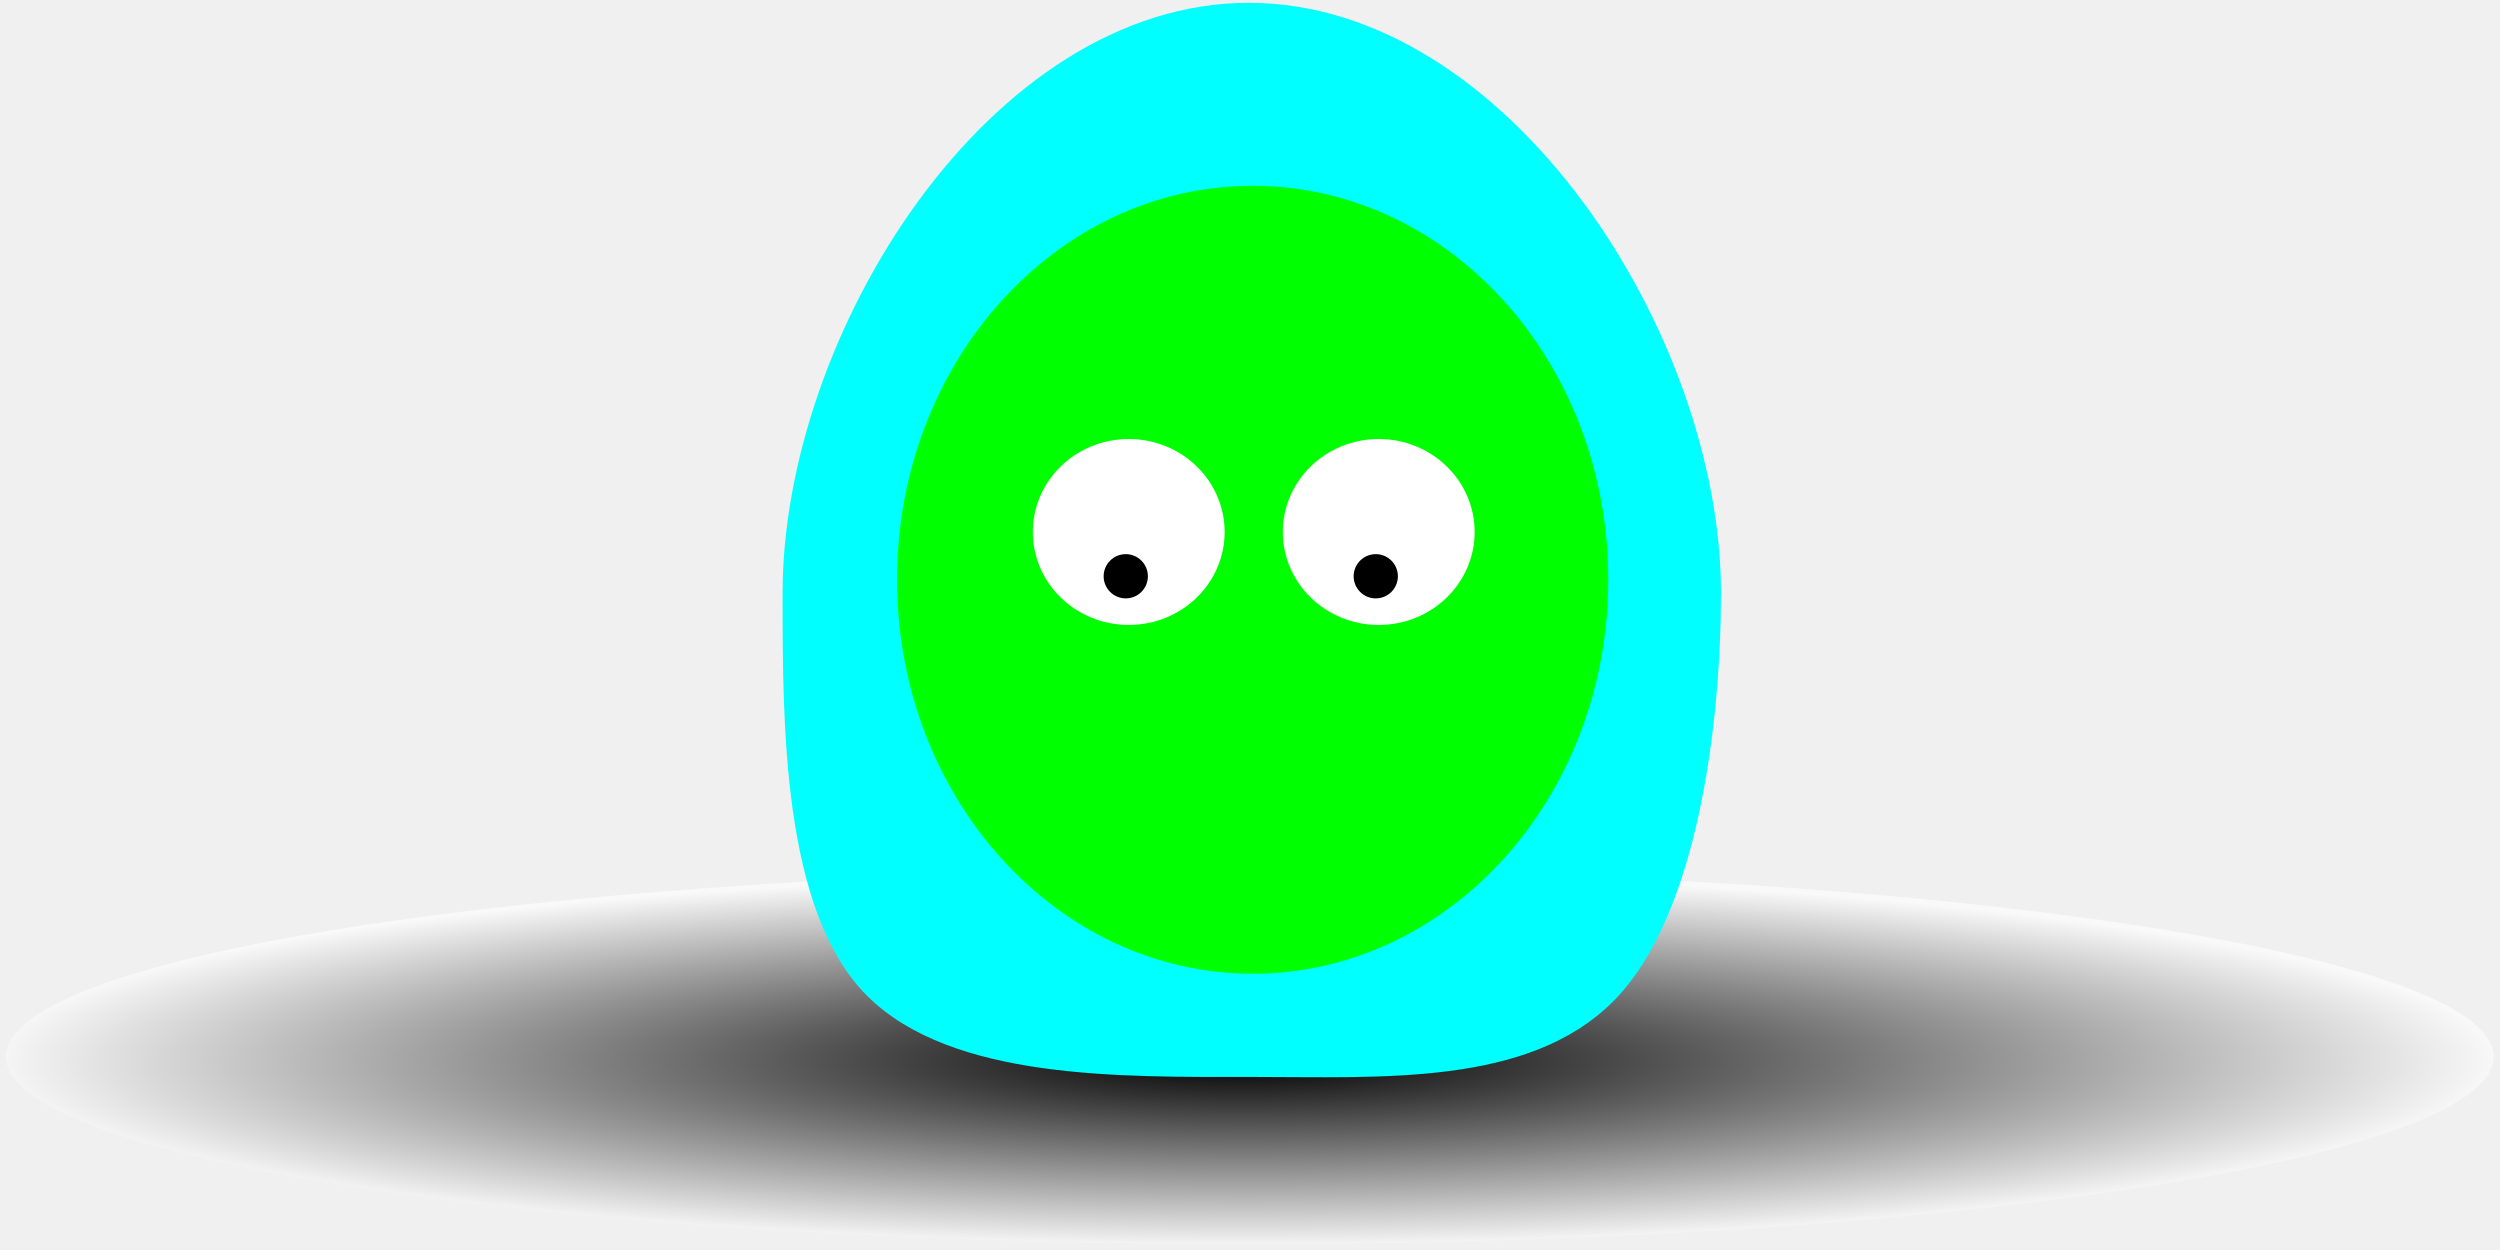
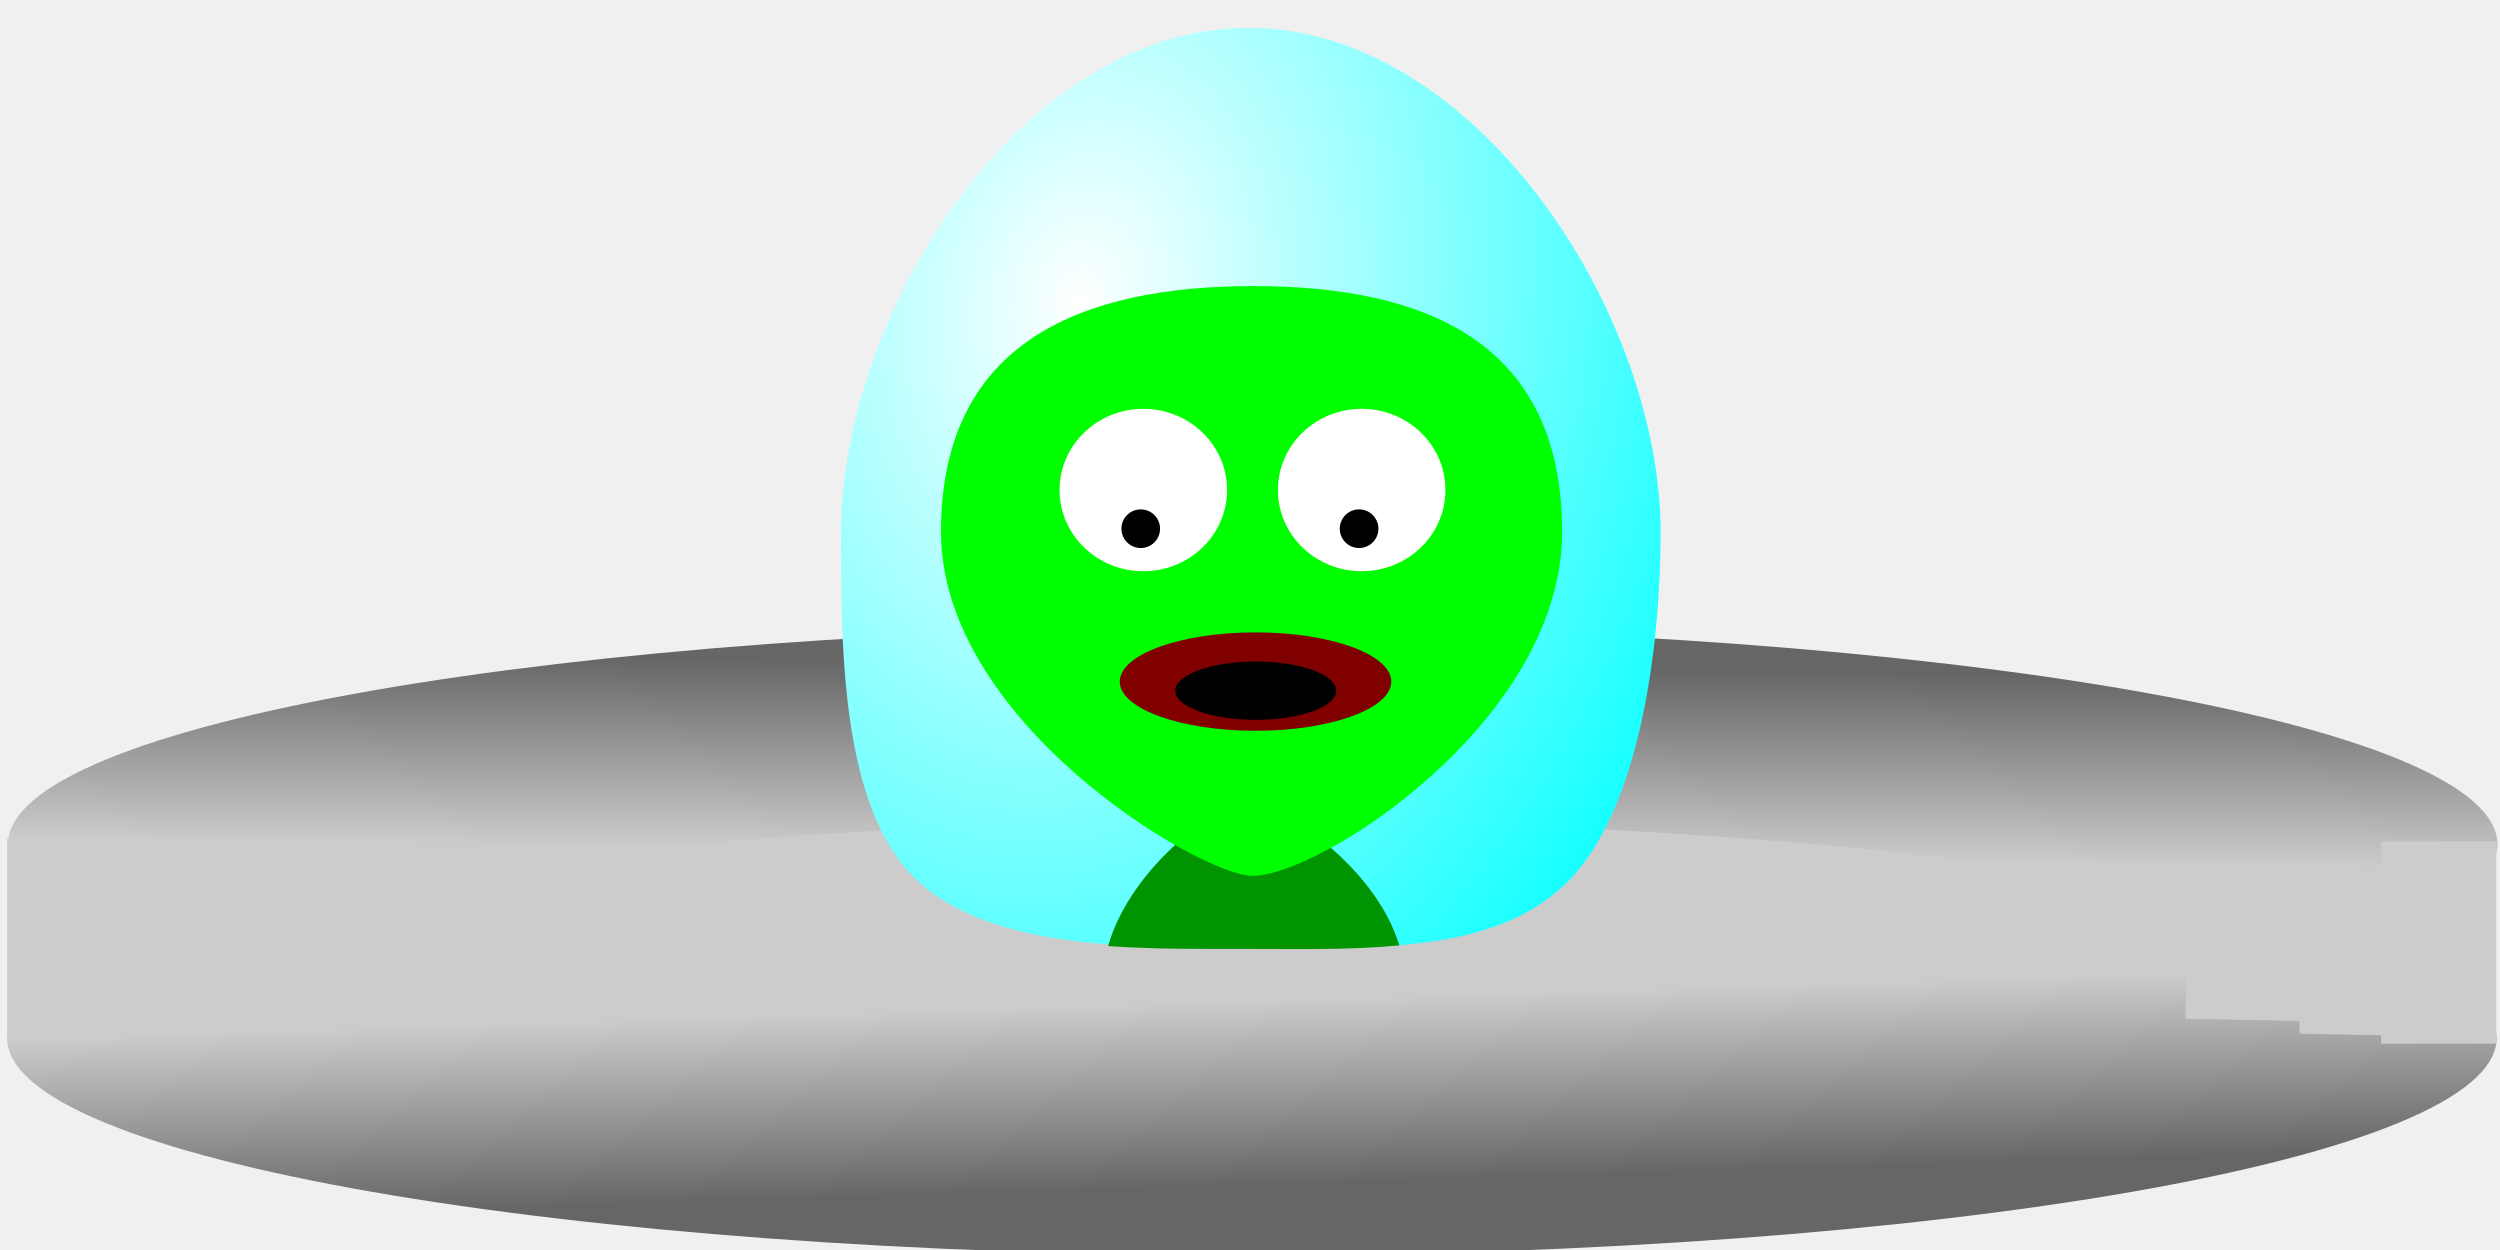
<svg xmlns="http://www.w3.org/2000/svg" xmlns:xlink="http://www.w3.org/1999/xlink" width="80" height="40" viewBox="0 0 80 40" id="svg3342" version="1.1">
  <defs id="defs3344">
-     <linearGradient id="linearGradient4522">
-       <stop style="stop-color:#000000;stop-opacity:1;" offset="0" id="stop4524" />
-       <stop style="stop-color:#f9f9f9;stop-opacity:1" offset="1" id="stop4526" />
+     <linearGradient id="linearGradient4298">
+       <stop style="stop-color:#ffffff;stop-opacity:1;" offset="0" id="stop4300" />
+       <stop style="stop-color:#00ffff;stop-opacity:1" offset="1" id="stop4302" />
    </linearGradient>
-     <radialGradient xlink:href="#linearGradient4522" id="radialGradient4528" cx="39.754" cy="1047.117" fx="39.754" fy="1047.117" r="39.802" gradientTransform="matrix(1.011151,1.5446111e-7,-2.6142377e-8,0.1506524,-0.4432603,888.5679)" gradientUnits="userSpaceOnUse" />
+     <linearGradient id="linearGradient4148">
+       <stop style="stop-color:#cccccc;stop-opacity:1;" offset="0" id="stop4150" />
+       <stop style="stop-color:#666666;stop-opacity:1" offset="1" id="stop4152" />
+     </linearGradient>
+     <linearGradient xlink:href="#linearGradient4148" id="linearGradient4154" x1="36.071" y1="1051.693" x2="36.138" y2="1046.048" gradientUnits="userSpaceOnUse" gradientTransform="matrix(1.004896,0,0,0.8467153,4.263624,156.7681)" />
+     <linearGradient xlink:href="#linearGradient4148" id="linearGradient4154-6" x1="35.844" y1="1052.52" x2="36.005" y2="1046.994" gradientUnits="userSpaceOnUse" gradientTransform="matrix(1.004896,0,0,0.8467153,4.240019,-1942.078)" />
+     <radialGradient xlink:href="#linearGradient4298" id="radialGradient4304" cx="31.389" cy="1019.343" fx="31.389" fy="1019.343" r="15.014" gradientTransform="matrix(0.4032666,-2.132928,1.582949,0.287754,-1591.678,795.6732)" gradientUnits="userSpaceOnUse" />
  </defs>
  <g id="layer1" transform="translate(0,-1012.362)">
-     <ellipse style="fill:url(#radialGradient4528);fill-opacity:1;stroke:none;stroke-width:1;stroke-linecap:butt;stroke-miterlimit:4;stroke-dasharray:none;stroke-opacity:1" id="path3350" cx="39.991" cy="1046.177" rx="39.802" ry="5.996" />
-     <path style="fill:#00ffff;fill-opacity:1;stroke:none;stroke-width:1;stroke-linecap:butt;stroke-miterlimit:4;stroke-dasharray:none;stroke-opacity:1" d="m 55.071,1031.338 c -1.8e-5,4.146 -0.736,10.355 -3.453,13.072 -2.717,2.717 -7.415,2.414 -11.561,2.414 -4.146,0 -9.599,0.114 -12.316,-2.603 -2.717,-2.717 -2.698,-8.737 -2.698,-12.883 -3.6e-5,-8.292 6.628,-18.886 14.92,-18.886 8.292,0 15.109,10.594 15.109,18.886 z" id="path3354" />
-     <ellipse style="fill:#00ff00;fill-opacity:1;stroke:none;stroke-width:1;stroke-linecap:butt;stroke-miterlimit:4;stroke-dasharray:none;stroke-opacity:1" id="path3405" cx="40.085" cy="1030.914" rx="11.379" ry="12.606" />
-     <g id="g3418" transform="translate(1.416431,2.566572)">
-       <ellipse ry="2.975" rx="3.069" cy="1026.819" cx="34.703" id="path3411" style="fill:#ffffff;fill-opacity:1;stroke:none;stroke-width:1;stroke-linecap:butt;stroke-miterlimit:4;stroke-dasharray:none;stroke-opacity:1" />
-       <circle r="0.708" cy="1028.236" cx="34.608" id="path3413" style="fill:#000000;fill-opacity:1;stroke:none;stroke-width:1;stroke-linecap:butt;stroke-miterlimit:4;stroke-dasharray:none;stroke-opacity:1" />
+     <g id="g4306" transform="matrix(1.027552,0,0,1.269773,-1.104113,-290.05)">
+       <ellipse ry="5.477" rx="38.763" cy="1046.98" cx="40.085" id="path3346" style="fill:url(#linearGradient4154);fill-opacity:1;fill-rule:evenodd;stroke:none;stroke-width:1px;stroke-linecap:butt;stroke-linejoin:miter;stroke-opacity:1" />
+       <ellipse transform="scale(1,-1)" ry="5.477" rx="38.763" cy="-1051.867" cx="40.061" id="path3346-6" style="fill:url(#linearGradient4154-6);fill-opacity:1;fill-rule:evenodd;stroke:none;stroke-width:1px;stroke-linecap:butt;stroke-linejoin:miter;stroke-opacity:1" />
+       <rect y="1046.838" x="1.298" height="5.099" width="3.588" id="rect4180" style="fill:#cccccc;stroke:none" />
+       <rect y="1046.908" x="75.226" height="5.099" width="3.588" id="rect4180-4" style="fill:#cccccc;stroke:none" />
+       <rect transform="matrix(-0.01558829,0.9998785,-0.9998785,-0.01558829,0,0)" y="-24.389" x="1047.711" height="5.099" width="3.588" id="rect4180-4-5" style="fill:#cccccc;stroke:none" />
+       <rect transform="matrix(-0.01558829,0.9998785,-0.9998785,-0.01558829,0,0)" y="-94.168" x="1046.907" height="5.099" width="3.588" id="rect4180-4-5-2" style="fill:#cccccc;stroke:none" />
+       <rect transform="matrix(-0.01558829,0.9998785,-0.9998785,-0.01558829,0,0)" y="-90.615" x="1046.585" height="5.099" width="3.588" id="rect4180-4-5-2-6" style="fill:#cccccc;stroke:none" />
    </g>
-     <g transform="translate(9.416431,2.566572)" id="g3466">
-       <ellipse style="fill:#ffffff;fill-opacity:1;stroke:none;stroke-width:1;stroke-linecap:butt;stroke-miterlimit:4;stroke-dasharray:none;stroke-opacity:1" id="ellipse3468" cx="34.703" cy="1026.819" rx="3.069" ry="2.975" />
-       <circle style="fill:#000000;fill-opacity:1;stroke:none;stroke-width:1;stroke-linecap:butt;stroke-miterlimit:4;stroke-dasharray:none;stroke-opacity:1" id="circle3470" cx="34.608" cy="1028.236" r="0.708" />
+     <path style="fill:url(#radialGradient4304);fill-opacity:1;stroke:none;stroke-width:1;stroke-linecap:butt;stroke-miterlimit:4;stroke-dasharray:none;stroke-opacity:1" d="m 53.139,1029.428 c -1.5e-5,3.551 -0.643,8.868 -3.016,11.195 -2.373,2.327 -6.476,2.068 -10.097,2.068 -3.621,0 -8.384,0.097 -10.757,-2.23 -2.373,-2.327 -2.356,-7.482 -2.356,-11.033 -3.2e-5,-7.101 5.789,-16.174 13.031,-16.174 7.242,0 13.196,9.073 13.196,16.174 z" id="path3354" />
+     <g id="g4370" transform="matrix(0.8733926,0,0,0.8733926,5.040217,128.9852)">
+       <path id="path3354-7" d="m 40.042,1040.778 c -1.013,-0.01 -4.349,2.31 -5.215,5.316 1.703,0.119 3.434,0.105 4.982,0.105 1.864,0 3.833,0.047 5.689,-0.129 -0.918,-3.057 -4.622,-5.283 -5.457,-5.293 z" style="fill:#009500;fill-opacity:1;stroke:none;stroke-width:1;stroke-linecap:butt;stroke-miterlimit:4;stroke-dasharray:none;stroke-opacity:1" />
+       <g id="g4359">
+         <path style="fill:#00ff00;fill-opacity:1;stroke:none;stroke-width:1;stroke-linecap:butt;stroke-miterlimit:4;stroke-dasharray:none;stroke-opacity:1" d="m 51.464,1030.914 c -1.6e-5,6.962 -8.967,12.673 -11.379,12.606 -1.943,-0.054 -11.379,-5.644 -11.379,-12.606 1.6e-5,-6.962 5.161,-9.001 11.445,-9.001 6.284,0 11.312,2.038 11.312,9.001 z" id="path3405" />
+         <g id="g3418" transform="translate(1.416431,2.566572)">
+           <ellipse ry="2.975" rx="3.069" cy="1026.819" cx="34.703" id="path3411" style="fill:#ffffff;fill-opacity:1;stroke:none;stroke-width:1;stroke-linecap:butt;stroke-miterlimit:4;stroke-dasharray:none;stroke-opacity:1" />
+           <circle r="0.708" cy="1028.236" cx="34.608" id="path3413" style="fill:#000000;fill-opacity:1;stroke:none;stroke-width:1;stroke-linecap:butt;stroke-miterlimit:4;stroke-dasharray:none;stroke-opacity:1" />
+         </g>
+         <g transform="translate(9.416431,2.566572)" id="g3466">
+           <ellipse style="fill:#ffffff;fill-opacity:1;stroke:none;stroke-width:1;stroke-linecap:butt;stroke-miterlimit:4;stroke-dasharray:none;stroke-opacity:1" id="ellipse3468" cx="34.703" cy="1026.819" rx="3.069" ry="2.975" />
+           <circle style="fill:#000000;fill-opacity:1;stroke:none;stroke-width:1;stroke-linecap:butt;stroke-miterlimit:4;stroke-dasharray:none;stroke-opacity:1" id="circle3470" cx="34.608" cy="1028.236" r="0.708" />
+         </g>
+         <ellipse style="fill:#800000;stroke:none" id="path4265" cx="40.23" cy="1036.404" rx="4.974" ry="1.803" />
+         <ellipse style="fill:#000000;stroke:none" id="path4265-0" cx="40.24" cy="1036.738" rx="2.948" ry="1.068" />
+       </g>
    </g>
  </g>
</svg>
